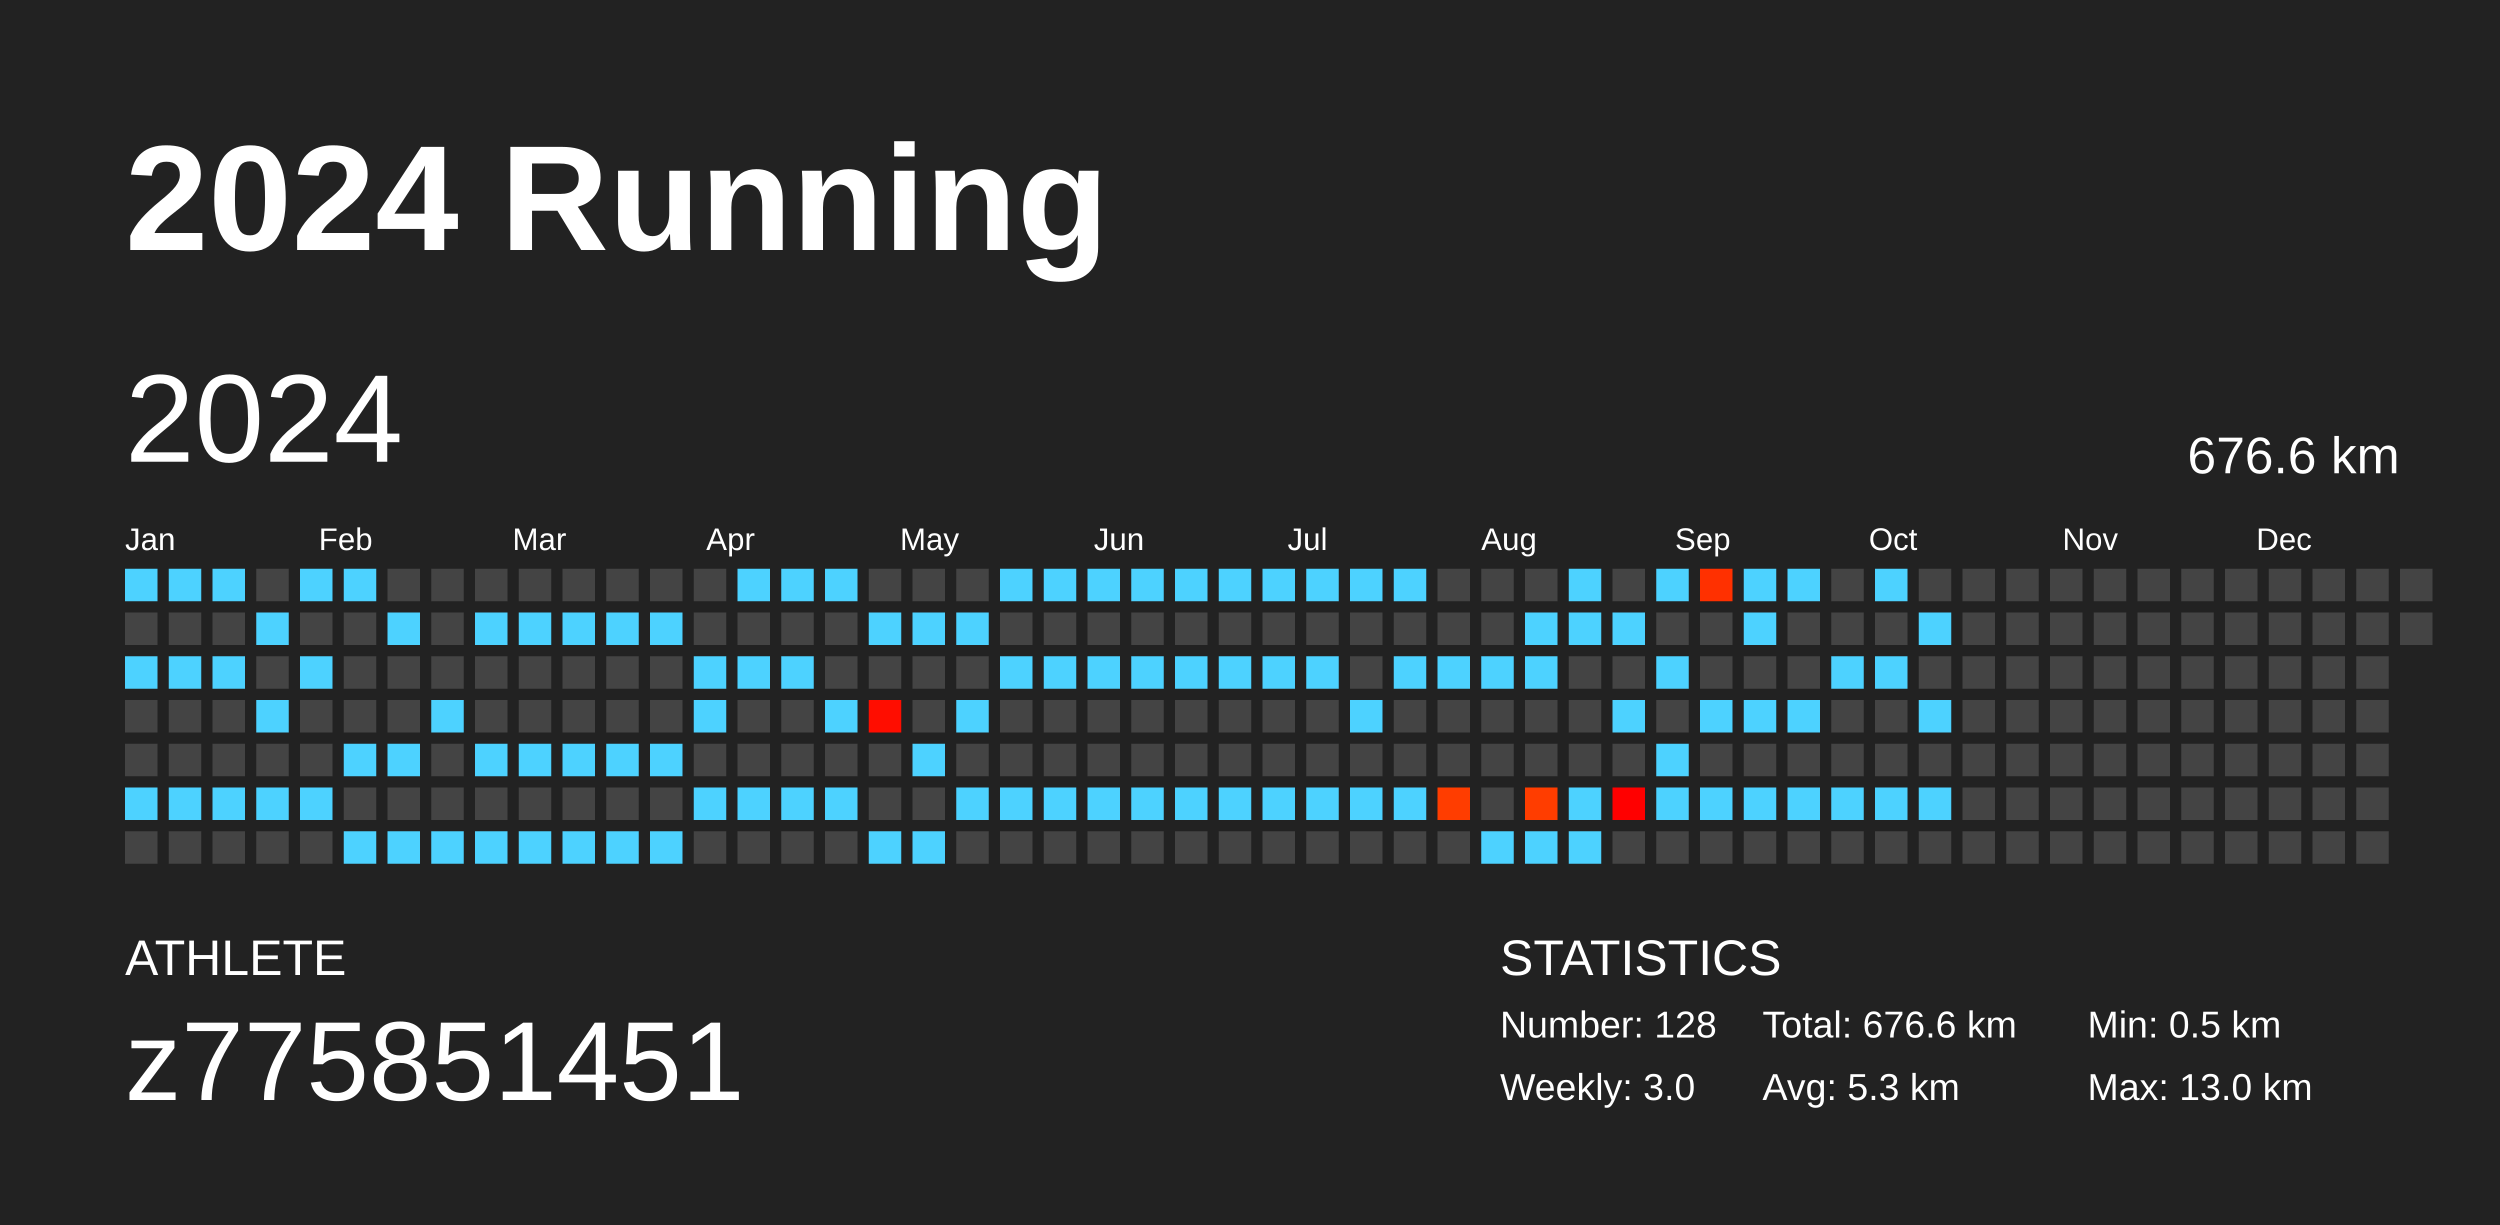
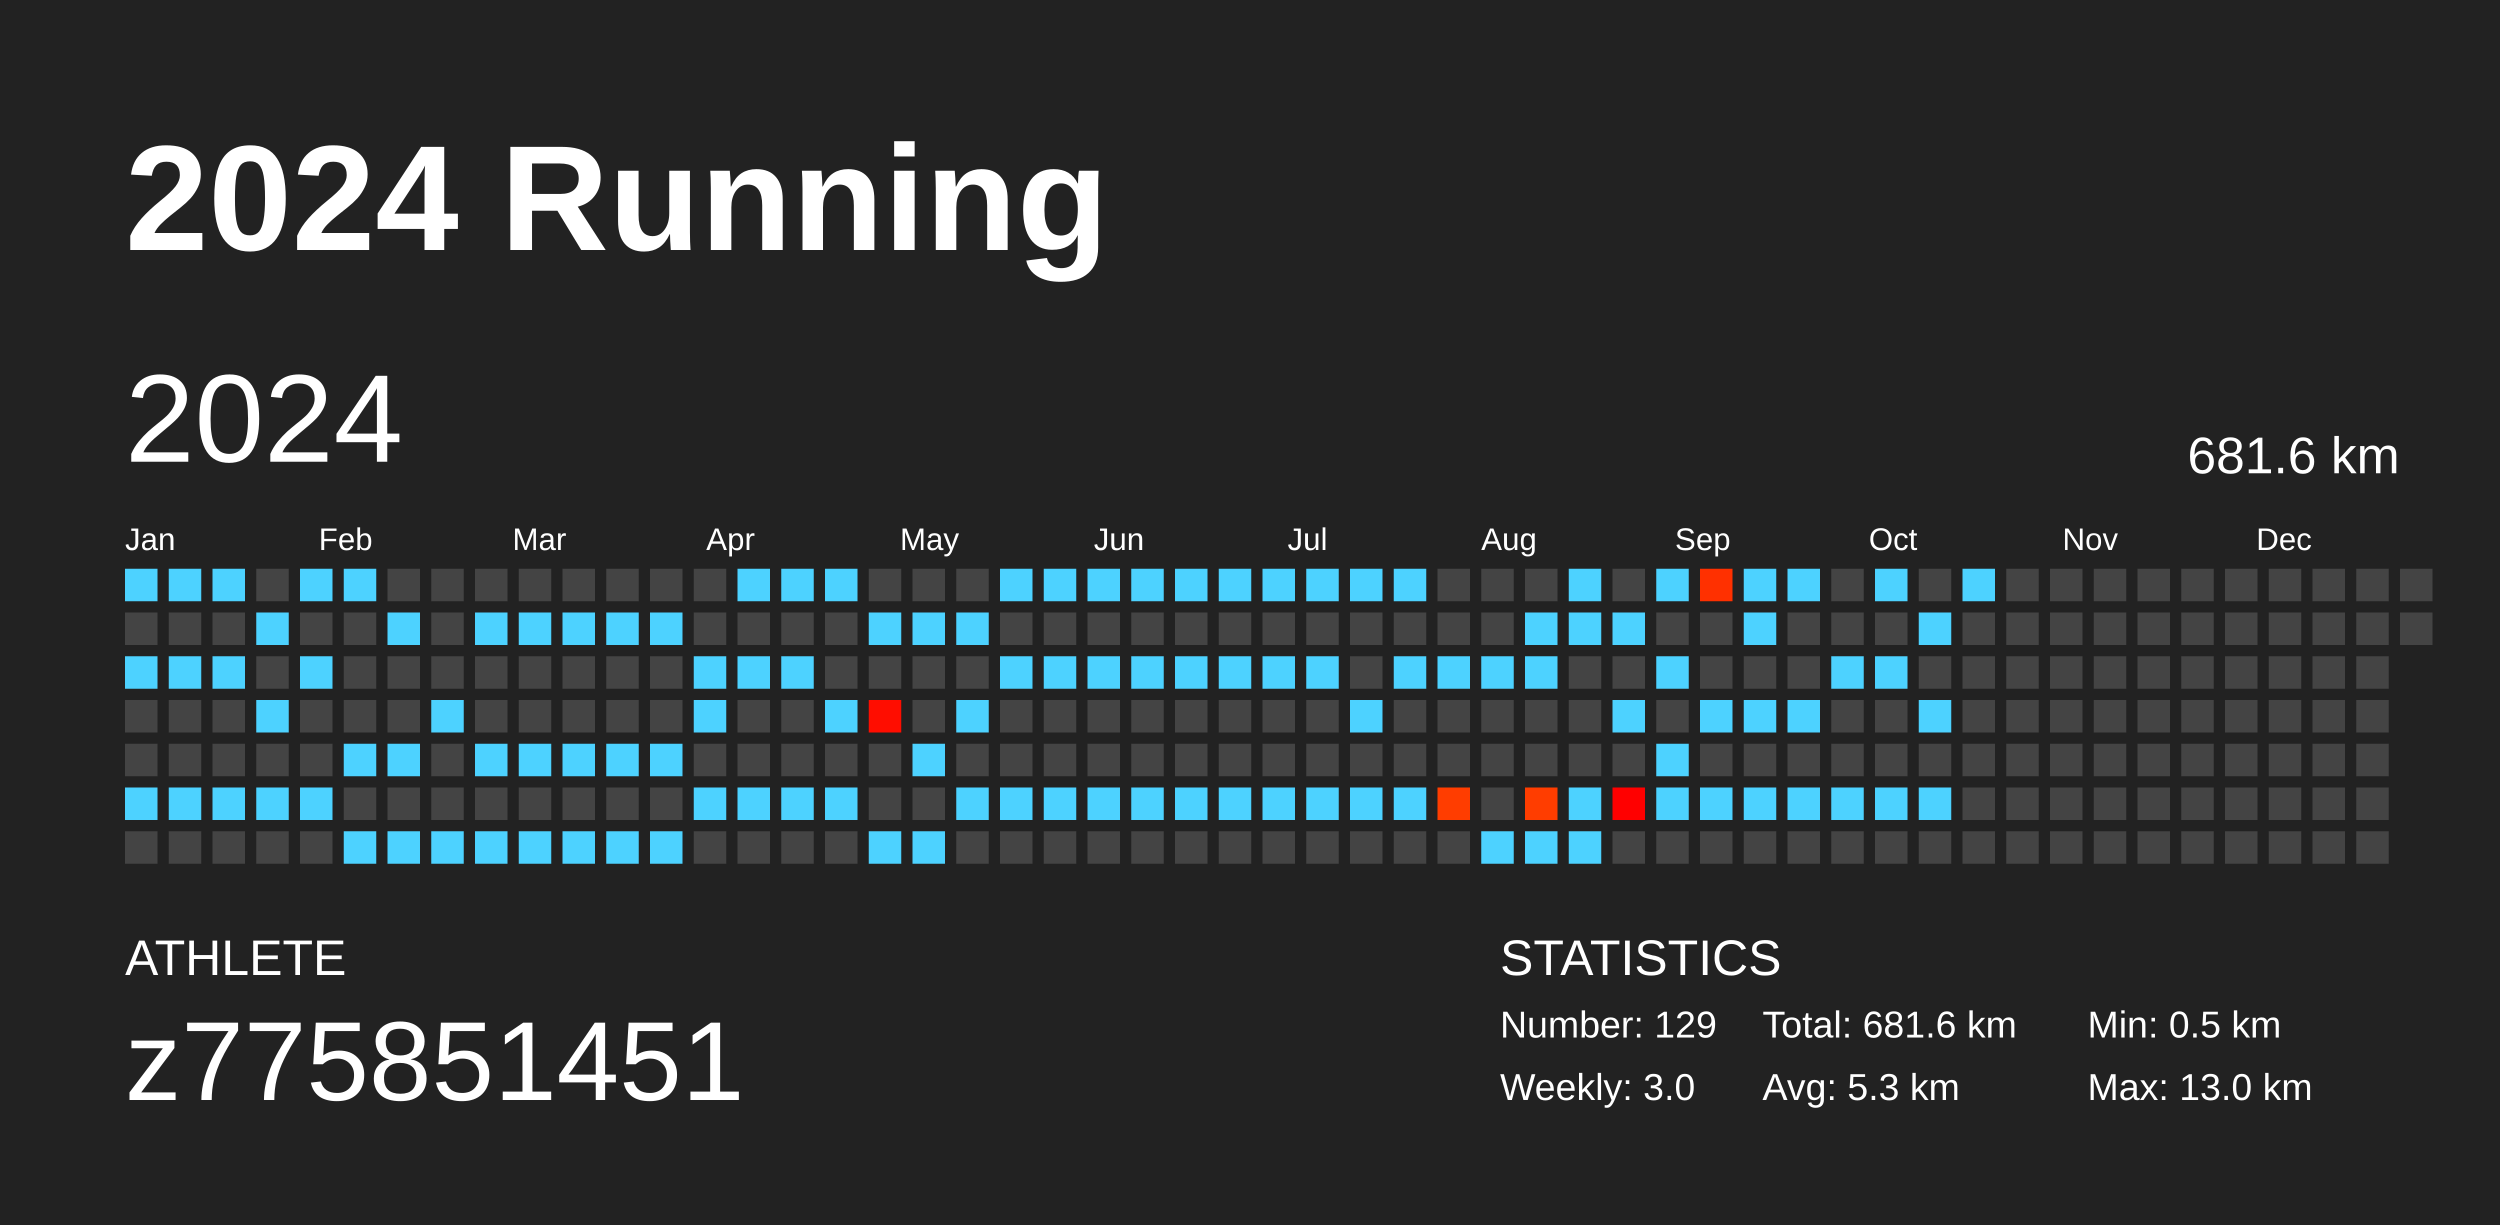
<svg xmlns="http://www.w3.org/2000/svg" baseProfile="full" height="98mm" version="1.1" viewBox="0,0,200,98" width="200mm">
  <defs />
  <rect fill="#222222" height="98" width="200" x="0" y="0" />
  <text fill="#FFFFFF" style="font-size:12px; font-family:Arial; font-weight:bold;" x="10" y="20">2024 Running</text>
  <text fill="#FFFFFF" style="font-size:4px; font-family:Arial" x="10" y="78">ATHLETE</text>
  <text fill="#FFFFFF" style="font-size:9px; font-family:Arial" x="10" y="88">z775851451</text>
  <text fill="#FFFFFF" style="font-size:4px; font-family:Arial" x="120" y="78">STATISTICS</text>
-   <text fill="#FFFFFF" style="font-size:3px; font-family:Arial" x="120" y="83">Number: 128</text>
+   <text fill="#FFFFFF" style="font-size:3px; font-family:Arial" x="120" y="83">Number: 129</text>
  <text fill="#FFFFFF" style="font-size:3px; font-family:Arial" x="120" y="88">Weekly: 3.0</text>
-   <text fill="#FFFFFF" style="font-size:3px; font-family:Arial" x="141" y="83">Total: 676.6 km</text>
+   <text fill="#FFFFFF" style="font-size:3px; font-family:Arial" x="141" y="83">Total: 681.6 km</text>
  <text fill="#FFFFFF" style="font-size:3px; font-family:Arial" x="141" y="88">Avg: 5.3 km</text>
  <text fill="#FFFFFF" style="font-size:3px; font-family:Arial" x="167" y="83">Min: 0.5 km</text>
  <text fill="#FFFFFF" style="font-size:3px; font-family:Arial" x="167" y="88">Max: 13.0 km</text>
  <text dominant-baseline="hanging" fill="#FFFFFF" style="font-size:10.0px; font-family:Arial;" x="10" y="30">2024</text>
-   <text dominant-baseline="hanging" fill="#FFFFFF" style="font-size:4.125px; font-family:Arial;" x="175" y="35">676.6 km</text>
+   <text dominant-baseline="hanging" fill="#FFFFFF" style="font-size:4.125px; font-family:Arial;" x="175" y="35">681.6 km</text>
  <text fill="#FFFFFF" style="font-size:2.5px; font-family:Arial" x="10.0" y="44">Jan</text>
  <text fill="#FFFFFF" style="font-size:2.5px; font-family:Arial" x="25.5" y="44">Feb</text>
  <text fill="#FFFFFF" style="font-size:2.5px; font-family:Arial" x="41.0" y="44">Mar</text>
  <text fill="#FFFFFF" style="font-size:2.5px; font-family:Arial" x="56.5" y="44">Apr</text>
  <text fill="#FFFFFF" style="font-size:2.5px; font-family:Arial" x="72.0" y="44">May</text>
  <text fill="#FFFFFF" style="font-size:2.5px; font-family:Arial" x="87.5" y="44">Jun</text>
  <text fill="#FFFFFF" style="font-size:2.5px; font-family:Arial" x="103.0" y="44">Jul</text>
  <text fill="#FFFFFF" style="font-size:2.5px; font-family:Arial" x="118.5" y="44">Aug</text>
  <text fill="#FFFFFF" style="font-size:2.5px; font-family:Arial" x="134.0" y="44">Sep</text>
  <text fill="#FFFFFF" style="font-size:2.5px; font-family:Arial" x="149.5" y="44">Oct</text>
  <text fill="#FFFFFF" style="font-size:2.5px; font-family:Arial" x="165.0" y="44">Nov</text>
  <text fill="#FFFFFF" style="font-size:2.5px; font-family:Arial" x="180.5" y="44">Dec</text>
  <rect fill="#4dd2ff" height="2.6" width="2.6" x="10.0" y="45.5" />
  <rect fill="#444444" height="2.6" width="2.6" x="10.0" y="49.0" />
  <rect fill="#4dd2ff" height="2.6" width="2.6" x="10.0" y="52.5" />
  <rect fill="#444444" height="2.6" width="2.6" x="10.0" y="56.0" />
  <rect fill="#444444" height="2.6" width="2.6" x="10.0" y="59.5" />
  <rect fill="#4dd2ff" height="2.6" width="2.6" x="10.0" y="63.0" />
  <rect fill="#444444" height="2.6" width="2.6" x="10.0" y="66.5" />
  <rect fill="#4dd2ff" height="2.6" width="2.6" x="13.5" y="45.5" />
  <rect fill="#444444" height="2.6" width="2.6" x="13.5" y="49.0" />
  <rect fill="#4dd2ff" height="2.6" width="2.6" x="13.5" y="52.5" />
  <rect fill="#444444" height="2.6" width="2.6" x="13.5" y="56.0" />
  <rect fill="#444444" height="2.6" width="2.6" x="13.5" y="59.5" />
  <rect fill="#4dd2ff" height="2.6" width="2.6" x="13.5" y="63.0" />
  <rect fill="#444444" height="2.6" width="2.6" x="13.5" y="66.5" />
  <rect fill="#4dd2ff" height="2.6" width="2.6" x="17.0" y="45.5" />
  <rect fill="#444444" height="2.6" width="2.6" x="17.0" y="49.0" />
  <rect fill="#4dd2ff" height="2.6" width="2.6" x="17.0" y="52.5" />
  <rect fill="#444444" height="2.6" width="2.6" x="17.0" y="56.0" />
  <rect fill="#444444" height="2.6" width="2.6" x="17.0" y="59.5" />
  <rect fill="#4dd2ff" height="2.6" width="2.6" x="17.0" y="63.0" />
  <rect fill="#444444" height="2.6" width="2.6" x="17.0" y="66.5" />
  <rect fill="#444444" height="2.6" width="2.6" x="20.5" y="45.5" />
  <rect fill="#4dd2ff" height="2.6" width="2.6" x="20.5" y="49.0" />
  <rect fill="#444444" height="2.6" width="2.6" x="20.5" y="52.5" />
  <rect fill="#4dd2ff" height="2.6" width="2.6" x="20.5" y="56.0" />
  <rect fill="#444444" height="2.6" width="2.6" x="20.5" y="59.5" />
  <rect fill="#4dd2ff" height="2.6" width="2.6" x="20.5" y="63.0" />
  <rect fill="#444444" height="2.6" width="2.6" x="20.5" y="66.5" />
  <rect fill="#4dd2ff" height="2.6" width="2.6" x="24.0" y="45.5" />
  <rect fill="#444444" height="2.6" width="2.6" x="24.0" y="49.0" />
  <rect fill="#4dd2ff" height="2.6" width="2.6" x="24.0" y="52.5" />
  <rect fill="#444444" height="2.6" width="2.6" x="24.0" y="56.0" />
  <rect fill="#444444" height="2.6" width="2.6" x="24.0" y="59.5" />
  <rect fill="#4dd2ff" height="2.6" width="2.6" x="24.0" y="63.0" />
  <rect fill="#444444" height="2.6" width="2.6" x="24.0" y="66.5" />
  <rect fill="#4dd2ff" height="2.6" width="2.6" x="27.5" y="45.5" />
  <rect fill="#444444" height="2.6" width="2.6" x="27.5" y="49.0" />
  <rect fill="#444444" height="2.6" width="2.6" x="27.5" y="52.5" />
  <rect fill="#444444" height="2.6" width="2.6" x="27.5" y="56.0" />
  <rect fill="#4dd2ff" height="2.6" width="2.6" x="27.5" y="59.5" />
  <rect fill="#444444" height="2.6" width="2.6" x="27.5" y="63.0" />
  <rect fill="#4dd2ff" height="2.6" width="2.6" x="27.5" y="66.5" />
  <rect fill="#444444" height="2.6" width="2.6" x="31.0" y="45.5" />
  <rect fill="#4dd2ff" height="2.6" width="2.6" x="31.0" y="49.0" />
  <rect fill="#444444" height="2.6" width="2.6" x="31.0" y="52.5" />
  <rect fill="#444444" height="2.6" width="2.6" x="31.0" y="56.0" />
  <rect fill="#4dd2ff" height="2.6" width="2.6" x="31.0" y="59.5" />
  <rect fill="#444444" height="2.6" width="2.6" x="31.0" y="63.0" />
  <rect fill="#4dd2ff" height="2.6" width="2.6" x="31.0" y="66.5" />
  <rect fill="#444444" height="2.6" width="2.6" x="34.5" y="45.5" />
  <rect fill="#444444" height="2.6" width="2.6" x="34.5" y="49.0" />
  <rect fill="#444444" height="2.6" width="2.6" x="34.5" y="52.5" />
  <rect fill="#4dd2ff" height="2.6" width="2.6" x="34.5" y="56.0" />
  <rect fill="#444444" height="2.6" width="2.6" x="34.5" y="59.5" />
  <rect fill="#444444" height="2.6" width="2.6" x="34.5" y="63.0" />
  <rect fill="#4dd2ff" height="2.6" width="2.6" x="34.5" y="66.5" />
  <rect fill="#444444" height="2.6" width="2.6" x="38.0" y="45.5" />
  <rect fill="#4dd2ff" height="2.6" width="2.6" x="38.0" y="49.0" />
  <rect fill="#444444" height="2.6" width="2.6" x="38.0" y="52.5" />
  <rect fill="#444444" height="2.6" width="2.6" x="38.0" y="56.0" />
  <rect fill="#4dd2ff" height="2.6" width="2.6" x="38.0" y="59.5" />
  <rect fill="#444444" height="2.6" width="2.6" x="38.0" y="63.0" />
  <rect fill="#4dd2ff" height="2.6" width="2.6" x="38.0" y="66.5" />
  <rect fill="#444444" height="2.6" width="2.6" x="41.5" y="45.5" />
  <rect fill="#4dd2ff" height="2.6" width="2.6" x="41.5" y="49.0" />
  <rect fill="#444444" height="2.6" width="2.6" x="41.5" y="52.5" />
  <rect fill="#444444" height="2.6" width="2.6" x="41.5" y="56.0" />
  <rect fill="#4dd2ff" height="2.6" width="2.6" x="41.5" y="59.5" />
  <rect fill="#444444" height="2.6" width="2.6" x="41.5" y="63.0" />
  <rect fill="#4dd2ff" height="2.6" width="2.6" x="41.5" y="66.5" />
  <rect fill="#444444" height="2.6" width="2.6" x="45.0" y="45.5" />
  <rect fill="#4dd2ff" height="2.6" width="2.6" x="45.0" y="49.0" />
  <rect fill="#444444" height="2.6" width="2.6" x="45.0" y="52.5" />
  <rect fill="#444444" height="2.6" width="2.6" x="45.0" y="56.0" />
  <rect fill="#4dd2ff" height="2.6" width="2.6" x="45.0" y="59.5" />
  <rect fill="#444444" height="2.6" width="2.6" x="45.0" y="63.0" />
  <rect fill="#4dd2ff" height="2.6" width="2.6" x="45.0" y="66.5" />
  <rect fill="#444444" height="2.6" width="2.6" x="48.5" y="45.5" />
  <rect fill="#4dd2ff" height="2.6" width="2.6" x="48.5" y="49.0" />
  <rect fill="#444444" height="2.6" width="2.6" x="48.5" y="52.5" />
  <rect fill="#444444" height="2.6" width="2.6" x="48.5" y="56.0" />
  <rect fill="#4dd2ff" height="2.6" width="2.6" x="48.5" y="59.5" />
  <rect fill="#444444" height="2.6" width="2.6" x="48.5" y="63.0" />
  <rect fill="#4dd2ff" height="2.6" width="2.6" x="48.5" y="66.5" />
  <rect fill="#444444" height="2.6" width="2.6" x="52.0" y="45.5" />
  <rect fill="#4dd2ff" height="2.6" width="2.6" x="52.0" y="49.0" />
  <rect fill="#444444" height="2.6" width="2.6" x="52.0" y="52.5" />
  <rect fill="#444444" height="2.6" width="2.6" x="52.0" y="56.0" />
  <rect fill="#4dd2ff" height="2.6" width="2.6" x="52.0" y="59.5" />
  <rect fill="#444444" height="2.6" width="2.6" x="52.0" y="63.0" />
  <rect fill="#4dd2ff" height="2.6" width="2.6" x="52.0" y="66.5" />
  <rect fill="#444444" height="2.6" width="2.6" x="55.5" y="45.5" />
  <rect fill="#444444" height="2.6" width="2.6" x="55.5" y="49.0" />
  <rect fill="#4dd2ff" height="2.6" width="2.6" x="55.5" y="52.5" />
  <rect fill="#4dd2ff" height="2.6" width="2.6" x="55.5" y="56.0" />
  <rect fill="#444444" height="2.6" width="2.6" x="55.5" y="59.5" />
  <rect fill="#4dd2ff" height="2.6" width="2.6" x="55.5" y="63.0" />
  <rect fill="#444444" height="2.6" width="2.6" x="55.5" y="66.5" />
  <rect fill="#4dd2ff" height="2.6" width="2.6" x="59.0" y="45.5" />
  <rect fill="#444444" height="2.6" width="2.6" x="59.0" y="49.0" />
  <rect fill="#4dd2ff" height="2.6" width="2.6" x="59.0" y="52.5" />
  <rect fill="#444444" height="2.6" width="2.6" x="59.0" y="56.0" />
  <rect fill="#444444" height="2.6" width="2.6" x="59.0" y="59.5" />
  <rect fill="#4dd2ff" height="2.6" width="2.6" x="59.0" y="63.0" />
  <rect fill="#444444" height="2.6" width="2.6" x="59.0" y="66.5" />
  <rect fill="#4dd2ff" height="2.6" width="2.6" x="62.5" y="45.5" />
  <rect fill="#444444" height="2.6" width="2.6" x="62.5" y="49.0" />
  <rect fill="#4dd2ff" height="2.6" width="2.6" x="62.5" y="52.5" />
  <rect fill="#444444" height="2.6" width="2.6" x="62.5" y="56.0" />
  <rect fill="#444444" height="2.6" width="2.6" x="62.5" y="59.5" />
  <rect fill="#4dd2ff" height="2.6" width="2.6" x="62.5" y="63.0" />
  <rect fill="#444444" height="2.6" width="2.6" x="62.5" y="66.5" />
  <rect fill="#4dd2ff" height="2.6" width="2.6" x="66.0" y="45.5" />
  <rect fill="#444444" height="2.6" width="2.6" x="66.0" y="49.0" />
  <rect fill="#444444" height="2.6" width="2.6" x="66.0" y="52.5" />
  <rect fill="#4dd2ff" height="2.6" width="2.6" x="66.0" y="56.0" />
  <rect fill="#444444" height="2.6" width="2.6" x="66.0" y="59.5" />
  <rect fill="#4dd2ff" height="2.6" width="2.6" x="66.0" y="63.0" />
  <rect fill="#444444" height="2.6" width="2.6" x="66.0" y="66.5" />
  <rect fill="#444444" height="2.6" width="2.6" x="69.5" y="45.5" />
  <rect fill="#4dd2ff" height="2.6" width="2.6" x="69.5" y="49.0" />
  <rect fill="#444444" height="2.6" width="2.6" x="69.5" y="52.5" />
  <rect fill="#ff0d00" height="2.6" width="2.6" x="69.5" y="56.0" />
  <rect fill="#444444" height="2.6" width="2.6" x="69.5" y="59.5" />
  <rect fill="#444444" height="2.6" width="2.6" x="69.5" y="63.0" />
  <rect fill="#4dd2ff" height="2.6" width="2.6" x="69.5" y="66.5" />
  <rect fill="#444444" height="2.6" width="2.6" x="73.0" y="45.5" />
  <rect fill="#4dd2ff" height="2.6" width="2.6" x="73.0" y="49.0" />
  <rect fill="#444444" height="2.6" width="2.6" x="73.0" y="52.5" />
  <rect fill="#444444" height="2.6" width="2.6" x="73.0" y="56.0" />
  <rect fill="#4dd2ff" height="2.6" width="2.6" x="73.0" y="59.5" />
  <rect fill="#444444" height="2.6" width="2.6" x="73.0" y="63.0" />
  <rect fill="#4dd2ff" height="2.6" width="2.6" x="73.0" y="66.5" />
  <rect fill="#444444" height="2.6" width="2.6" x="76.5" y="45.5" />
  <rect fill="#4dd2ff" height="2.6" width="2.6" x="76.5" y="49.0" />
  <rect fill="#444444" height="2.6" width="2.6" x="76.5" y="52.5" />
  <rect fill="#4dd2ff" height="2.6" width="2.6" x="76.5" y="56.0" />
  <rect fill="#444444" height="2.6" width="2.6" x="76.5" y="59.5" />
  <rect fill="#4dd2ff" height="2.6" width="2.6" x="76.5" y="63.0" />
  <rect fill="#444444" height="2.6" width="2.6" x="76.5" y="66.5" />
  <rect fill="#4dd2ff" height="2.6" width="2.6" x="80.0" y="45.5" />
  <rect fill="#444444" height="2.6" width="2.6" x="80.0" y="49.0" />
  <rect fill="#4dd2ff" height="2.6" width="2.6" x="80.0" y="52.5" />
  <rect fill="#444444" height="2.6" width="2.6" x="80.0" y="56.0" />
  <rect fill="#444444" height="2.6" width="2.6" x="80.0" y="59.5" />
  <rect fill="#4dd2ff" height="2.6" width="2.6" x="80.0" y="63.0" />
  <rect fill="#444444" height="2.6" width="2.6" x="80.0" y="66.5" />
  <rect fill="#4dd2ff" height="2.6" width="2.6" x="83.5" y="45.5" />
  <rect fill="#444444" height="2.6" width="2.6" x="83.5" y="49.0" />
  <rect fill="#4dd2ff" height="2.6" width="2.6" x="83.5" y="52.5" />
  <rect fill="#444444" height="2.6" width="2.6" x="83.5" y="56.0" />
  <rect fill="#444444" height="2.6" width="2.6" x="83.5" y="59.5" />
  <rect fill="#4dd2ff" height="2.6" width="2.6" x="83.5" y="63.0" />
  <rect fill="#444444" height="2.6" width="2.6" x="83.5" y="66.5" />
  <rect fill="#4dd2ff" height="2.6" width="2.6" x="87.0" y="45.5" />
  <rect fill="#444444" height="2.6" width="2.6" x="87.0" y="49.0" />
  <rect fill="#4dd2ff" height="2.6" width="2.6" x="87.0" y="52.5" />
  <rect fill="#444444" height="2.6" width="2.6" x="87.0" y="56.0" />
  <rect fill="#444444" height="2.6" width="2.6" x="87.0" y="59.5" />
  <rect fill="#4dd2ff" height="2.6" width="2.6" x="87.0" y="63.0" />
  <rect fill="#444444" height="2.6" width="2.6" x="87.0" y="66.5" />
  <rect fill="#4dd2ff" height="2.6" width="2.6" x="90.5" y="45.5" />
  <rect fill="#444444" height="2.6" width="2.6" x="90.5" y="49.0" />
  <rect fill="#4dd2ff" height="2.6" width="2.6" x="90.5" y="52.5" />
  <rect fill="#444444" height="2.6" width="2.6" x="90.5" y="56.0" />
  <rect fill="#444444" height="2.6" width="2.6" x="90.5" y="59.5" />
  <rect fill="#4dd2ff" height="2.6" width="2.6" x="90.5" y="63.0" />
  <rect fill="#444444" height="2.6" width="2.6" x="90.5" y="66.5" />
  <rect fill="#4dd2ff" height="2.6" width="2.6" x="94.0" y="45.5" />
  <rect fill="#444444" height="2.6" width="2.6" x="94.0" y="49.0" />
  <rect fill="#4dd2ff" height="2.6" width="2.6" x="94.0" y="52.5" />
  <rect fill="#444444" height="2.6" width="2.6" x="94.0" y="56.0" />
  <rect fill="#444444" height="2.6" width="2.6" x="94.0" y="59.5" />
  <rect fill="#4dd2ff" height="2.6" width="2.6" x="94.0" y="63.0" />
  <rect fill="#444444" height="2.6" width="2.6" x="94.0" y="66.5" />
  <rect fill="#4dd2ff" height="2.6" width="2.6" x="97.5" y="45.5" />
  <rect fill="#444444" height="2.6" width="2.6" x="97.5" y="49.0" />
  <rect fill="#4dd2ff" height="2.6" width="2.6" x="97.5" y="52.5" />
  <rect fill="#444444" height="2.6" width="2.6" x="97.5" y="56.0" />
  <rect fill="#444444" height="2.6" width="2.6" x="97.5" y="59.5" />
  <rect fill="#4dd2ff" height="2.6" width="2.6" x="97.5" y="63.0" />
  <rect fill="#444444" height="2.6" width="2.6" x="97.5" y="66.5" />
  <rect fill="#4dd2ff" height="2.6" width="2.6" x="101.0" y="45.5" />
  <rect fill="#444444" height="2.6" width="2.6" x="101.0" y="49.0" />
  <rect fill="#4dd2ff" height="2.6" width="2.6" x="101.0" y="52.5" />
  <rect fill="#444444" height="2.6" width="2.6" x="101.0" y="56.0" />
  <rect fill="#444444" height="2.6" width="2.6" x="101.0" y="59.5" />
  <rect fill="#4dd2ff" height="2.6" width="2.6" x="101.0" y="63.0" />
  <rect fill="#444444" height="2.6" width="2.6" x="101.0" y="66.5" />
  <rect fill="#4dd2ff" height="2.6" width="2.6" x="104.5" y="45.5" />
  <rect fill="#444444" height="2.6" width="2.6" x="104.5" y="49.0" />
  <rect fill="#4dd2ff" height="2.6" width="2.6" x="104.5" y="52.5" />
  <rect fill="#444444" height="2.6" width="2.6" x="104.5" y="56.0" />
  <rect fill="#444444" height="2.6" width="2.6" x="104.5" y="59.5" />
  <rect fill="#4dd2ff" height="2.6" width="2.6" x="104.5" y="63.0" />
  <rect fill="#444444" height="2.6" width="2.6" x="104.5" y="66.5" />
  <rect fill="#4dd2ff" height="2.6" width="2.6" x="108.0" y="45.5" />
  <rect fill="#444444" height="2.6" width="2.6" x="108.0" y="49.0" />
  <rect fill="#444444" height="2.6" width="2.6" x="108.0" y="52.5" />
  <rect fill="#4dd2ff" height="2.6" width="2.6" x="108.0" y="56.0" />
  <rect fill="#444444" height="2.6" width="2.6" x="108.0" y="59.5" />
  <rect fill="#4dd2ff" height="2.6" width="2.6" x="108.0" y="63.0" />
  <rect fill="#444444" height="2.6" width="2.6" x="108.0" y="66.5" />
  <rect fill="#4dd2ff" height="2.6" width="2.6" x="111.5" y="45.5" />
  <rect fill="#444444" height="2.6" width="2.6" x="111.5" y="49.0" />
  <rect fill="#4dd2ff" height="2.6" width="2.6" x="111.5" y="52.5" />
  <rect fill="#444444" height="2.6" width="2.6" x="111.5" y="56.0" />
  <rect fill="#444444" height="2.6" width="2.6" x="111.5" y="59.5" />
  <rect fill="#4dd2ff" height="2.6" width="2.6" x="111.5" y="63.0" />
  <rect fill="#444444" height="2.6" width="2.6" x="111.5" y="66.5" />
  <rect fill="#444444" height="2.6" width="2.6" x="115.0" y="45.5" />
  <rect fill="#444444" height="2.6" width="2.6" x="115.0" y="49.0" />
  <rect fill="#4dd2ff" height="2.6" width="2.6" x="115.0" y="52.5" />
  <rect fill="#444444" height="2.6" width="2.6" x="115.0" y="56.0" />
  <rect fill="#444444" height="2.6" width="2.6" x="115.0" y="59.5" />
  <rect fill="#ff3d00" height="2.6" width="2.6" x="115.0" y="63.0" />
  <rect fill="#444444" height="2.6" width="2.6" x="115.0" y="66.5" />
  <rect fill="#444444" height="2.6" width="2.6" x="118.5" y="45.5" />
  <rect fill="#444444" height="2.6" width="2.6" x="118.5" y="49.0" />
  <rect fill="#4dd2ff" height="2.6" width="2.6" x="118.5" y="52.5" />
  <rect fill="#444444" height="2.6" width="2.6" x="118.5" y="56.0" />
  <rect fill="#444444" height="2.6" width="2.6" x="118.5" y="59.5" />
  <rect fill="#444444" height="2.6" width="2.6" x="118.5" y="63.0" />
  <rect fill="#4dd2ff" height="2.6" width="2.6" x="118.5" y="66.5" />
  <rect fill="#444444" height="2.6" width="2.6" x="122.0" y="45.5" />
  <rect fill="#4dd2ff" height="2.6" width="2.6" x="122.0" y="49.0" />
  <rect fill="#4dd2ff" height="2.6" width="2.6" x="122.0" y="52.5" />
  <rect fill="#444444" height="2.6" width="2.6" x="122.0" y="56.0" />
  <rect fill="#444444" height="2.6" width="2.6" x="122.0" y="59.5" />
  <rect fill="#ff3d00" height="2.6" width="2.6" x="122.0" y="63.0" />
  <rect fill="#4dd2ff" height="2.6" width="2.6" x="122.0" y="66.5" />
  <rect fill="#4dd2ff" height="2.6" width="2.6" x="125.5" y="45.5" />
  <rect fill="#4dd2ff" height="2.6" width="2.6" x="125.5" y="49.0" />
  <rect fill="#444444" height="2.6" width="2.6" x="125.5" y="52.5" />
  <rect fill="#444444" height="2.6" width="2.6" x="125.5" y="56.0" />
  <rect fill="#444444" height="2.6" width="2.6" x="125.5" y="59.5" />
  <rect fill="#4dd2ff" height="2.6" width="2.6" x="125.5" y="63.0" />
  <rect fill="#4dd2ff" height="2.6" width="2.6" x="125.5" y="66.5" />
  <rect fill="#444444" height="2.6" width="2.6" x="129.0" y="45.5" />
  <rect fill="#4dd2ff" height="2.6" width="2.6" x="129.0" y="49.0" />
  <rect fill="#444444" height="2.6" width="2.6" x="129.0" y="52.5" />
  <rect fill="#4dd2ff" height="2.6" width="2.6" x="129.0" y="56.0" />
  <rect fill="#444444" height="2.6" width="2.6" x="129.0" y="59.5" />
  <rect fill="#ff0000" height="2.6" width="2.6" x="129.0" y="63.0" />
  <rect fill="#444444" height="2.6" width="2.6" x="129.0" y="66.5" />
  <rect fill="#4dd2ff" height="2.6" width="2.6" x="132.5" y="45.5" />
  <rect fill="#444444" height="2.6" width="2.6" x="132.5" y="49.0" />
  <rect fill="#4dd2ff" height="2.6" width="2.6" x="132.5" y="52.5" />
  <rect fill="#444444" height="2.6" width="2.6" x="132.5" y="56.0" />
  <rect fill="#4dd2ff" height="2.6" width="2.6" x="132.5" y="59.5" />
  <rect fill="#4dd2ff" height="2.6" width="2.6" x="132.5" y="63.0" />
  <rect fill="#444444" height="2.6" width="2.6" x="132.5" y="66.5" />
  <rect fill="#ff3000" height="2.6" width="2.6" x="136.0" y="45.5" />
  <rect fill="#444444" height="2.6" width="2.6" x="136.0" y="49.0" />
  <rect fill="#444444" height="2.6" width="2.6" x="136.0" y="52.5" />
  <rect fill="#4dd2ff" height="2.6" width="2.6" x="136.0" y="56.0" />
  <rect fill="#444444" height="2.6" width="2.6" x="136.0" y="59.5" />
  <rect fill="#4dd2ff" height="2.6" width="2.6" x="136.0" y="63.0" />
  <rect fill="#444444" height="2.6" width="2.6" x="136.0" y="66.5" />
  <rect fill="#4dd2ff" height="2.6" width="2.6" x="139.5" y="45.5" />
  <rect fill="#4dd2ff" height="2.6" width="2.6" x="139.5" y="49.0" />
  <rect fill="#444444" height="2.6" width="2.6" x="139.5" y="52.5" />
  <rect fill="#4dd2ff" height="2.6" width="2.6" x="139.5" y="56.0" />
  <rect fill="#444444" height="2.6" width="2.6" x="139.5" y="59.5" />
  <rect fill="#4dd2ff" height="2.6" width="2.6" x="139.5" y="63.0" />
  <rect fill="#444444" height="2.6" width="2.6" x="139.5" y="66.5" />
  <rect fill="#4dd2ff" height="2.6" width="2.6" x="143.0" y="45.5" />
  <rect fill="#444444" height="2.6" width="2.6" x="143.0" y="49.0" />
  <rect fill="#444444" height="2.6" width="2.6" x="143.0" y="52.5" />
  <rect fill="#4dd2ff" height="2.6" width="2.6" x="143.0" y="56.0" />
  <rect fill="#444444" height="2.6" width="2.6" x="143.0" y="59.5" />
  <rect fill="#4dd2ff" height="2.6" width="2.6" x="143.0" y="63.0" />
  <rect fill="#444444" height="2.6" width="2.6" x="143.0" y="66.5" />
  <rect fill="#444444" height="2.6" width="2.6" x="146.5" y="45.5" />
  <rect fill="#444444" height="2.6" width="2.6" x="146.5" y="49.0" />
  <rect fill="#4dd2ff" height="2.6" width="2.6" x="146.5" y="52.5" />
  <rect fill="#444444" height="2.6" width="2.6" x="146.5" y="56.0" />
  <rect fill="#444444" height="2.6" width="2.6" x="146.5" y="59.5" />
  <rect fill="#4dd2ff" height="2.6" width="2.6" x="146.5" y="63.0" />
  <rect fill="#444444" height="2.6" width="2.6" x="146.5" y="66.5" />
  <rect fill="#4dd2ff" height="2.6" width="2.6" x="150.0" y="45.5" />
  <rect fill="#444444" height="2.6" width="2.6" x="150.0" y="49.0" />
  <rect fill="#4dd2ff" height="2.6" width="2.6" x="150.0" y="52.5" />
  <rect fill="#444444" height="2.6" width="2.6" x="150.0" y="56.0" />
  <rect fill="#444444" height="2.6" width="2.6" x="150.0" y="59.5" />
  <rect fill="#4dd2ff" height="2.6" width="2.6" x="150.0" y="63.0" />
  <rect fill="#444444" height="2.6" width="2.6" x="150.0" y="66.5" />
  <rect fill="#444444" height="2.6" width="2.6" x="153.5" y="45.5" />
  <rect fill="#4dd2ff" height="2.6" width="2.6" x="153.5" y="49.0" />
  <rect fill="#444444" height="2.6" width="2.6" x="153.5" y="52.5" />
  <rect fill="#4dd2ff" height="2.6" width="2.6" x="153.5" y="56.0" />
  <rect fill="#444444" height="2.6" width="2.6" x="153.5" y="59.5" />
  <rect fill="#4dd2ff" height="2.6" width="2.6" x="153.5" y="63.0" />
  <rect fill="#444444" height="2.6" width="2.6" x="153.5" y="66.5" />
-   <rect fill="#444444" height="2.6" width="2.6" x="157.0" y="45.5" />
+   <rect fill="#4dd2ff" height="2.6" width="2.6" x="157.0" y="45.5" />
  <rect fill="#444444" height="2.6" width="2.6" x="157.0" y="49.0" />
  <rect fill="#444444" height="2.6" width="2.6" x="157.0" y="52.5" />
  <rect fill="#444444" height="2.6" width="2.6" x="157.0" y="56.0" />
  <rect fill="#444444" height="2.6" width="2.6" x="157.0" y="59.5" />
  <rect fill="#444444" height="2.6" width="2.6" x="157.0" y="63.0" />
  <rect fill="#444444" height="2.6" width="2.6" x="157.0" y="66.5" />
  <rect fill="#444444" height="2.6" width="2.6" x="160.5" y="45.5" />
  <rect fill="#444444" height="2.6" width="2.6" x="160.5" y="49.0" />
  <rect fill="#444444" height="2.6" width="2.6" x="160.5" y="52.5" />
  <rect fill="#444444" height="2.6" width="2.6" x="160.5" y="56.0" />
  <rect fill="#444444" height="2.6" width="2.6" x="160.5" y="59.5" />
  <rect fill="#444444" height="2.6" width="2.6" x="160.5" y="63.0" />
  <rect fill="#444444" height="2.6" width="2.6" x="160.5" y="66.5" />
  <rect fill="#444444" height="2.6" width="2.6" x="164.0" y="45.5" />
  <rect fill="#444444" height="2.6" width="2.6" x="164.0" y="49.0" />
  <rect fill="#444444" height="2.6" width="2.6" x="164.0" y="52.5" />
  <rect fill="#444444" height="2.6" width="2.6" x="164.0" y="56.0" />
  <rect fill="#444444" height="2.6" width="2.6" x="164.0" y="59.5" />
  <rect fill="#444444" height="2.6" width="2.6" x="164.0" y="63.0" />
  <rect fill="#444444" height="2.6" width="2.6" x="164.0" y="66.5" />
  <rect fill="#444444" height="2.6" width="2.6" x="167.5" y="45.5" />
  <rect fill="#444444" height="2.6" width="2.6" x="167.5" y="49.0" />
  <rect fill="#444444" height="2.6" width="2.6" x="167.5" y="52.5" />
  <rect fill="#444444" height="2.6" width="2.6" x="167.5" y="56.0" />
  <rect fill="#444444" height="2.6" width="2.6" x="167.5" y="59.5" />
  <rect fill="#444444" height="2.6" width="2.6" x="167.5" y="63.0" />
  <rect fill="#444444" height="2.6" width="2.6" x="167.5" y="66.5" />
  <rect fill="#444444" height="2.6" width="2.6" x="171.0" y="45.5" />
  <rect fill="#444444" height="2.6" width="2.6" x="171.0" y="49.0" />
  <rect fill="#444444" height="2.6" width="2.6" x="171.0" y="52.5" />
  <rect fill="#444444" height="2.6" width="2.6" x="171.0" y="56.0" />
  <rect fill="#444444" height="2.6" width="2.6" x="171.0" y="59.5" />
  <rect fill="#444444" height="2.6" width="2.6" x="171.0" y="63.0" />
  <rect fill="#444444" height="2.6" width="2.6" x="171.0" y="66.5" />
  <rect fill="#444444" height="2.6" width="2.6" x="174.5" y="45.5" />
  <rect fill="#444444" height="2.6" width="2.6" x="174.5" y="49.0" />
  <rect fill="#444444" height="2.6" width="2.6" x="174.5" y="52.5" />
  <rect fill="#444444" height="2.6" width="2.6" x="174.5" y="56.0" />
  <rect fill="#444444" height="2.6" width="2.6" x="174.5" y="59.5" />
  <rect fill="#444444" height="2.6" width="2.6" x="174.5" y="63.0" />
  <rect fill="#444444" height="2.6" width="2.6" x="174.5" y="66.5" />
  <rect fill="#444444" height="2.6" width="2.6" x="178.0" y="45.5" />
  <rect fill="#444444" height="2.6" width="2.6" x="178.0" y="49.0" />
  <rect fill="#444444" height="2.6" width="2.6" x="178.0" y="52.5" />
  <rect fill="#444444" height="2.6" width="2.6" x="178.0" y="56.0" />
  <rect fill="#444444" height="2.6" width="2.6" x="178.0" y="59.5" />
  <rect fill="#444444" height="2.6" width="2.6" x="178.0" y="63.0" />
  <rect fill="#444444" height="2.6" width="2.6" x="178.0" y="66.5" />
  <rect fill="#444444" height="2.6" width="2.6" x="181.5" y="45.5" />
  <rect fill="#444444" height="2.6" width="2.6" x="181.5" y="49.0" />
  <rect fill="#444444" height="2.6" width="2.6" x="181.5" y="52.5" />
  <rect fill="#444444" height="2.6" width="2.6" x="181.5" y="56.0" />
  <rect fill="#444444" height="2.6" width="2.6" x="181.5" y="59.5" />
  <rect fill="#444444" height="2.6" width="2.6" x="181.5" y="63.0" />
  <rect fill="#444444" height="2.6" width="2.6" x="181.5" y="66.5" />
  <rect fill="#444444" height="2.6" width="2.6" x="185.0" y="45.5" />
  <rect fill="#444444" height="2.6" width="2.6" x="185.0" y="49.0" />
  <rect fill="#444444" height="2.6" width="2.6" x="185.0" y="52.5" />
  <rect fill="#444444" height="2.6" width="2.6" x="185.0" y="56.0" />
  <rect fill="#444444" height="2.6" width="2.6" x="185.0" y="59.5" />
  <rect fill="#444444" height="2.6" width="2.6" x="185.0" y="63.0" />
  <rect fill="#444444" height="2.6" width="2.6" x="185.0" y="66.5" />
  <rect fill="#444444" height="2.6" width="2.6" x="188.5" y="45.5" />
  <rect fill="#444444" height="2.6" width="2.6" x="188.5" y="49.0" />
  <rect fill="#444444" height="2.6" width="2.6" x="188.5" y="52.5" />
  <rect fill="#444444" height="2.6" width="2.6" x="188.5" y="56.0" />
  <rect fill="#444444" height="2.6" width="2.6" x="188.5" y="59.5" />
  <rect fill="#444444" height="2.6" width="2.6" x="188.5" y="63.0" />
  <rect fill="#444444" height="2.6" width="2.6" x="188.5" y="66.5" />
  <rect fill="#444444" height="2.6" width="2.6" x="192.0" y="45.5" />
  <rect fill="#444444" height="2.6" width="2.6" x="192.0" y="49.0" />
</svg>
